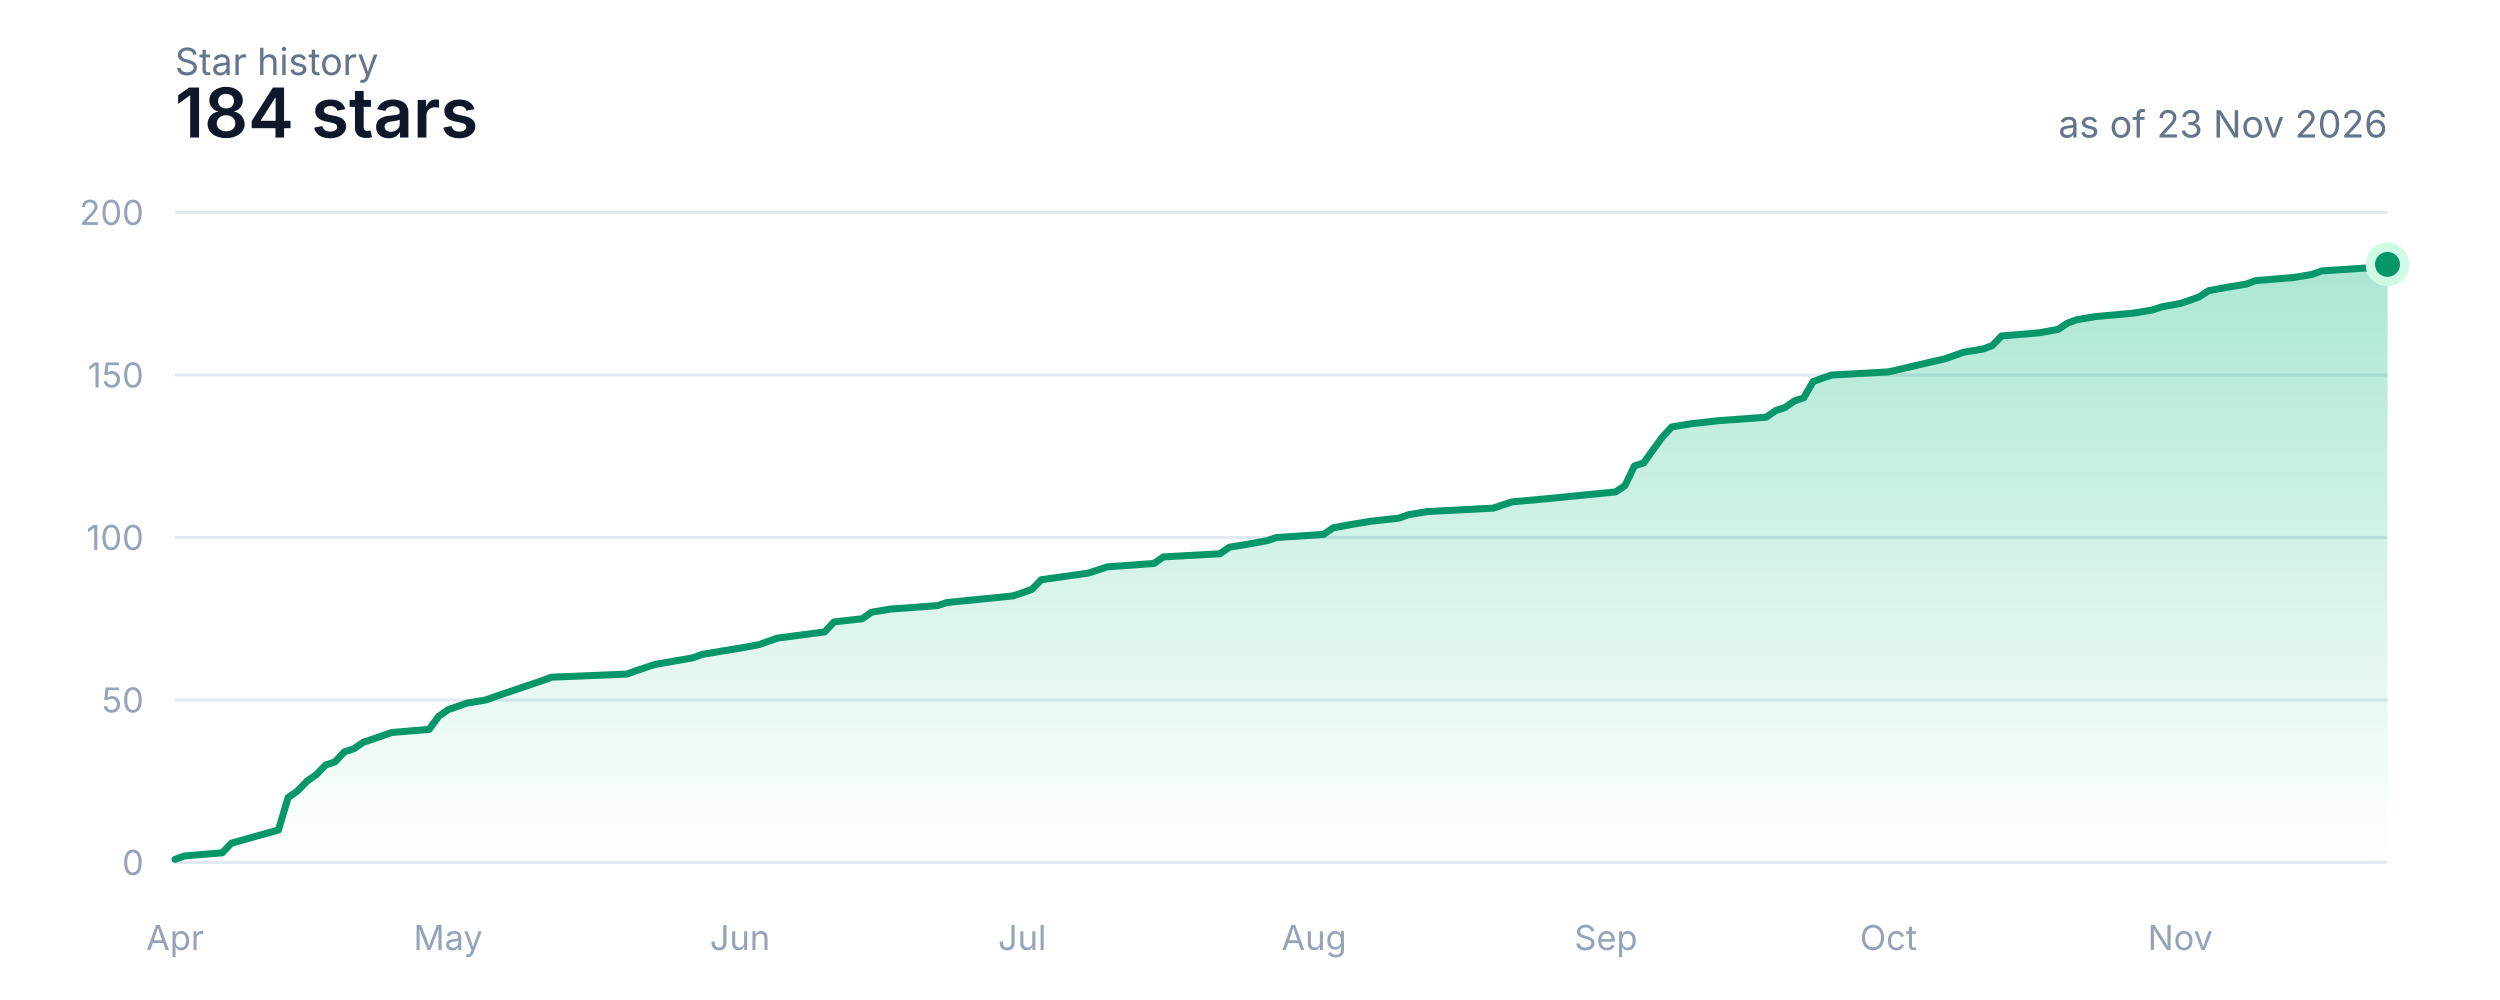
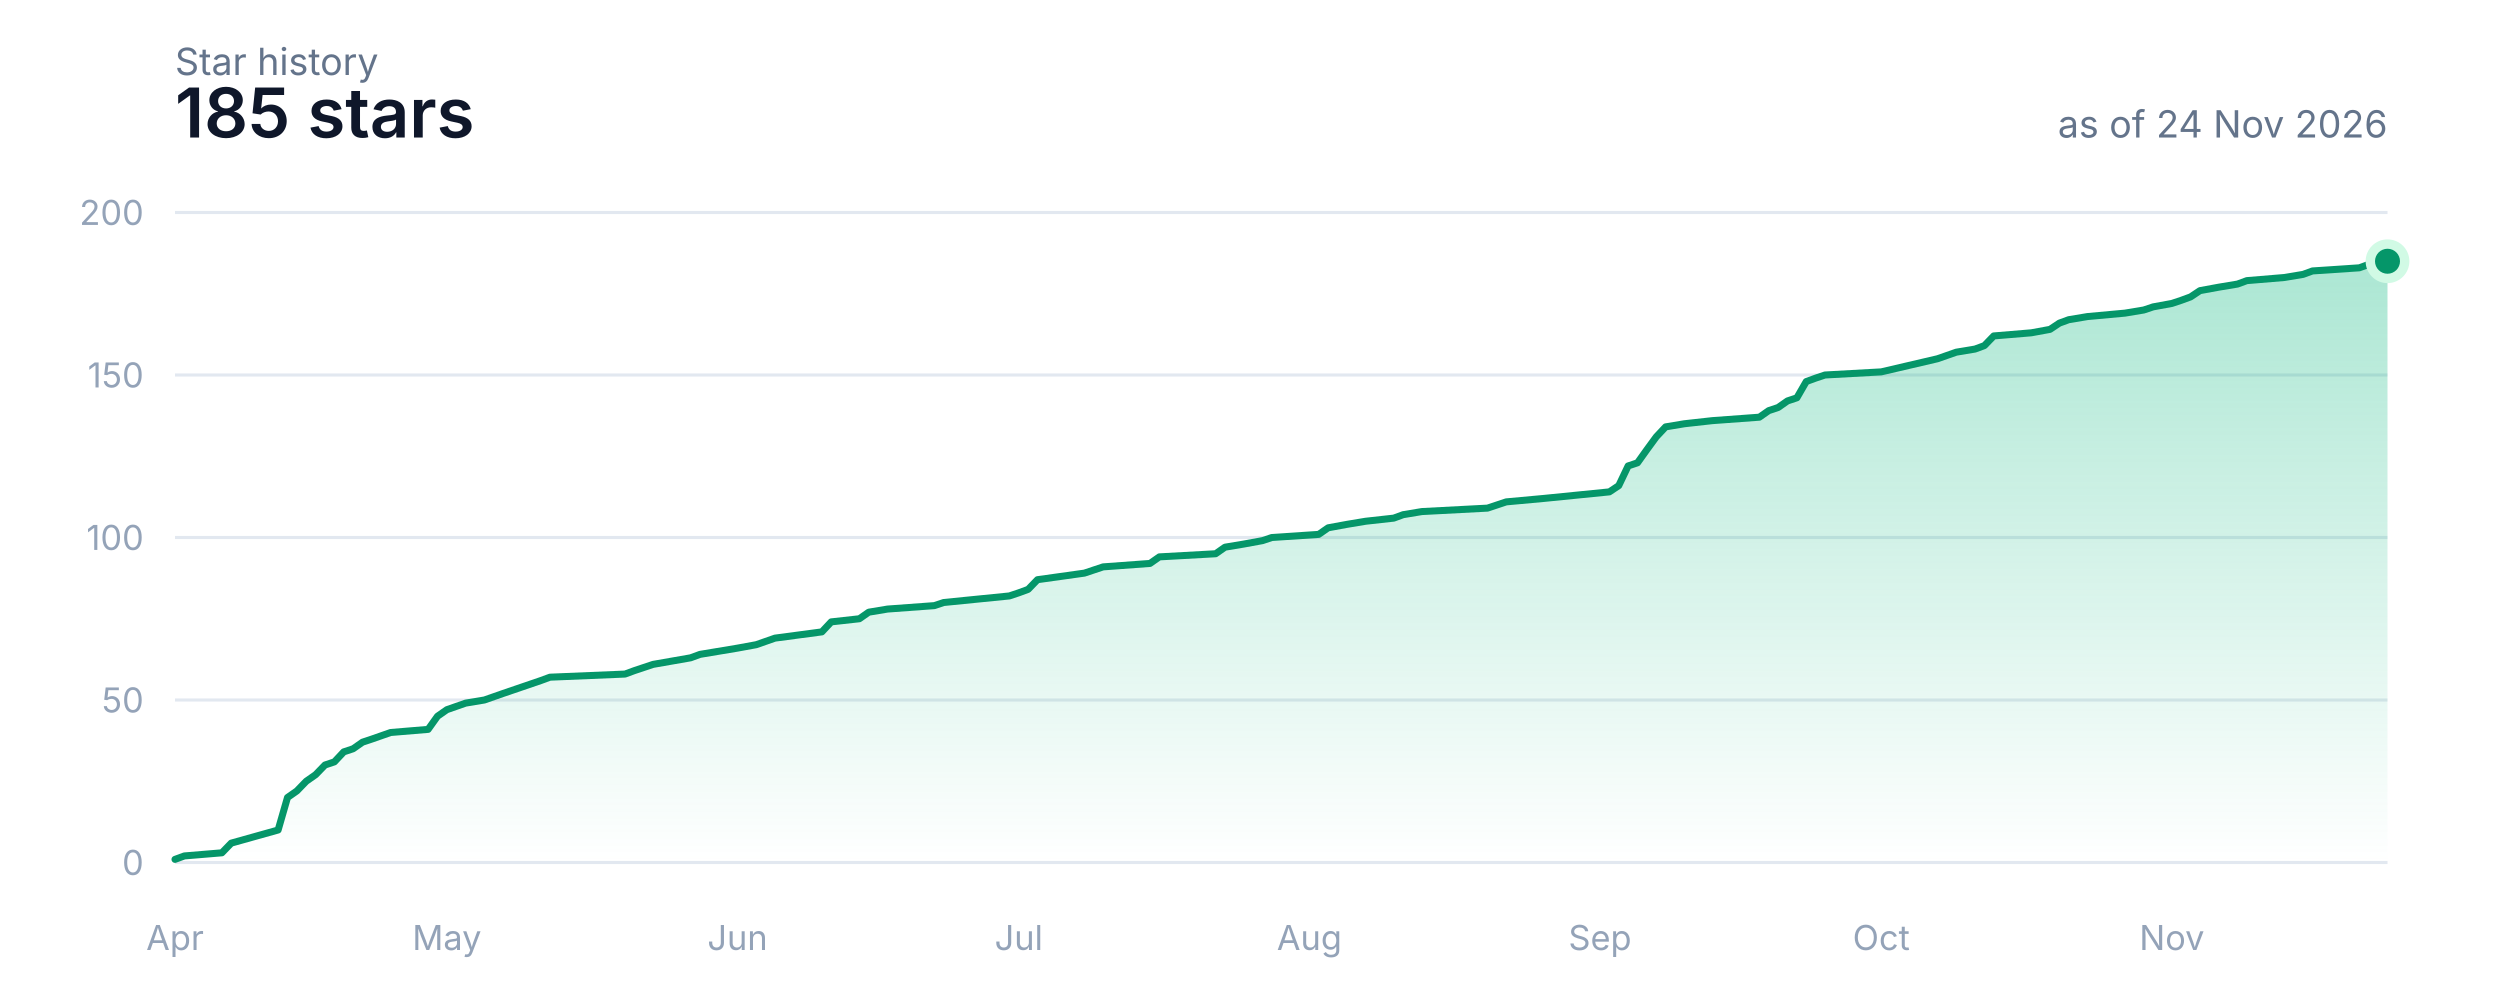
- <svg xmlns="http://www.w3.org/2000/svg" width="800" height="320" viewBox="0 0 800 320" role="img" aria-label="OpenSRE GitHub star history, 184 stars as of 2026-11-23">
+ <svg xmlns="http://www.w3.org/2000/svg" width="800" height="320" viewBox="0 0 800 320" role="img" aria-label="OpenSRE GitHub star history, 185 stars as of 2026-11-24">
  <rect width="100%" height="100%" fill="#ffffff" />
  <text x="56" y="24" fill="#64748b" font-family="ui-sans-serif, system-ui, -apple-system, sans-serif" font-size="12">Star history</text>
-   <text x="56" y="44" fill="#0f172a" font-family="ui-sans-serif, system-ui, -apple-system, sans-serif" font-size="22" font-weight="600">184 stars</text>
-   <text x="764" y="44" fill="#64748b" font-family="ui-sans-serif, system-ui, -apple-system, sans-serif" font-size="12" text-anchor="end">as of 23 Nov 2026</text>
+   <text x="56" y="44" fill="#0f172a" font-family="ui-sans-serif, system-ui, -apple-system, sans-serif" font-size="22" font-weight="600">185 stars</text>
+   <text x="764" y="44" fill="#64748b" font-family="ui-sans-serif, system-ui, -apple-system, sans-serif" font-size="12" text-anchor="end">as of 24 Nov 2026</text>
  <g font-family="ui-sans-serif, system-ui, -apple-system, sans-serif">
    <line x1="56" y1="276.0" x2="764" y2="276.0" stroke="#e2e8f0" stroke-width="1" />
    <text x="46" y="276.0" fill="#94a3b8" font-size="11" text-anchor="end" dominant-baseline="middle">0</text>
    <line x1="56" y1="224.0" x2="764" y2="224.0" stroke="#e2e8f0" stroke-width="1" />
    <text x="46" y="224.0" fill="#94a3b8" font-size="11" text-anchor="end" dominant-baseline="middle">50</text>
    <line x1="56" y1="172.0" x2="764" y2="172.0" stroke="#e2e8f0" stroke-width="1" />
    <text x="46" y="172.0" fill="#94a3b8" font-size="11" text-anchor="end" dominant-baseline="middle">100</text>
    <line x1="56" y1="120.0" x2="764" y2="120.0" stroke="#e2e8f0" stroke-width="1" />
    <text x="46" y="120.0" fill="#94a3b8" font-size="11" text-anchor="end" dominant-baseline="middle">150</text>
    <line x1="56" y1="68.0" x2="764" y2="68.0" stroke="#e2e8f0" stroke-width="1" />
    <text x="46" y="68.0" fill="#94a3b8" font-size="11" text-anchor="end" dominant-baseline="middle">200</text>
    <text x="56.0" y="304" fill="#94a3b8" font-size="11" text-anchor="middle">Apr</text>
-     <text x="143.4" y="304" fill="#94a3b8" font-size="11" text-anchor="middle">May</text>
-     <text x="236.8" y="304" fill="#94a3b8" font-size="11" text-anchor="middle">Jun</text>
-     <text x="327.1" y="304" fill="#94a3b8" font-size="11" text-anchor="middle">Jul</text>
-     <text x="420.5" y="304" fill="#94a3b8" font-size="11" text-anchor="middle">Aug</text>
-     <text x="513.9" y="304" fill="#94a3b8" font-size="11" text-anchor="middle">Sep</text>
-     <text x="604.3" y="304" fill="#94a3b8" font-size="11" text-anchor="middle">Oct</text>
-     <text x="697.7" y="304" fill="#94a3b8" font-size="11" text-anchor="middle">Nov</text>
+     <text x="143.0" y="304" fill="#94a3b8" font-size="11" text-anchor="middle">May</text>
+     <text x="236.0" y="304" fill="#94a3b8" font-size="11" text-anchor="middle">Jun</text>
+     <text x="326.0" y="304" fill="#94a3b8" font-size="11" text-anchor="middle">Jul</text>
+     <text x="419.0" y="304" fill="#94a3b8" font-size="11" text-anchor="middle">Aug</text>
+     <text x="512.0" y="304" fill="#94a3b8" font-size="11" text-anchor="middle">Sep</text>
+     <text x="602.0" y="304" fill="#94a3b8" font-size="11" text-anchor="middle">Oct</text>
+     <text x="695.0" y="304" fill="#94a3b8" font-size="11" text-anchor="middle">Nov</text>
  </g>
  <defs>
    <linearGradient id="fill-light" x1="0" y1="0" x2="0" y2="1">
      <stop offset="0%" stop-color="#10b981" stop-opacity="0.35" />
      <stop offset="100%" stop-color="#10b981" stop-opacity="0" />
    </linearGradient>
  </defs>
-   <path d="M56.0,275.0 L59.0,273.9 L71.1,272.9 L74.1,269.8 L89.1,265.6 L92.2,255.2 L95.2,253.1 L98.2,250.0 L101.2,247.9 L104.2,244.8 L107.2,243.8 L110.2,240.6 L113.2,239.6 L116.3,237.5 L119.3,236.5 L125.3,234.4 L137.3,233.4 L140.4,229.2 L143.4,227.1 L149.4,225.0 L155.4,224.0 L161.4,221.9 L173.5,217.8 L176.5,216.7 L200.6,215.7 L203.6,214.6 L206.6,213.6 L209.7,212.6 L221.7,210.5 L224.7,209.4 L230.7,208.4 L236.8,207.4 L242.8,206.3 L248.8,204.2 L263.9,202.2 L266.9,199.0 L275.9,198.0 L278.9,195.9 L285.0,194.9 L300.0,193.8 L303.0,192.8 L324.1,190.7 L327.1,189.7 L330.2,188.6 L333.2,185.5 L348.2,183.4 L351.3,182.4 L354.3,181.4 L369.3,180.3 L372.3,178.2 L390.4,177.2 L393.4,175.1 L399.5,174.1 L405.5,173.0 L408.5,172.0 L423.6,171.0 L426.6,168.9 L432.6,167.8 L438.6,166.8 L447.7,165.8 L450.7,164.7 L456.7,163.7 L477.8,162.6 L483.8,160.6 L495.9,159.5 L517.0,157.4 L520.0,155.4 L523.0,149.1 L526.0,148.1 L529.0,143.9 L532.0,139.8 L535.0,136.6 L541.1,135.6 L550.1,134.6 L565.2,133.5 L568.2,131.4 L571.2,130.4 L574.2,128.3 L577.2,127.3 L580.2,122.1 L583.2,121.0 L586.2,120.0 L604.3,119.0 L622.4,114.8 L628.4,112.7 L634.5,111.7 L637.5,110.6 L640.5,107.5 L652.5,106.5 L658.6,105.4 L661.6,103.4 L664.6,102.3 L670.6,101.3 L682.7,100.2 L688.7,99.2 L691.7,98.2 L697.7,97.1 L700.7,96.1 L703.7,95.0 L706.8,93.0 L712.8,91.9 L718.8,90.9 L721.8,89.8 L733.9,88.8 L739.9,87.8 L742.9,86.7 L758.0,85.7 L761.0,84.6 L764.0,84.6 L764.0,276.0 L56.0,276.0 Z" fill="url(#fill-light)" />
-   <path d="M56.0,275.0 L59.0,273.9 L71.1,272.9 L74.1,269.8 L89.1,265.6 L92.2,255.2 L95.2,253.1 L98.2,250.0 L101.2,247.9 L104.2,244.8 L107.2,243.8 L110.2,240.6 L113.2,239.6 L116.3,237.5 L119.3,236.5 L125.3,234.4 L137.3,233.4 L140.4,229.2 L143.4,227.1 L149.4,225.0 L155.4,224.0 L161.4,221.9 L173.5,217.8 L176.5,216.7 L200.6,215.7 L203.6,214.6 L206.6,213.6 L209.7,212.6 L221.7,210.5 L224.7,209.4 L230.7,208.4 L236.8,207.4 L242.8,206.3 L248.8,204.2 L263.9,202.2 L266.9,199.0 L275.9,198.0 L278.9,195.9 L285.0,194.9 L300.0,193.8 L303.0,192.8 L324.1,190.7 L327.1,189.7 L330.2,188.6 L333.2,185.5 L348.2,183.4 L351.3,182.4 L354.3,181.4 L369.3,180.3 L372.3,178.2 L390.4,177.2 L393.4,175.1 L399.5,174.1 L405.5,173.0 L408.5,172.0 L423.6,171.0 L426.6,168.9 L432.6,167.8 L438.6,166.8 L447.7,165.8 L450.7,164.7 L456.7,163.7 L477.8,162.6 L483.8,160.6 L495.9,159.5 L517.0,157.4 L520.0,155.4 L523.0,149.1 L526.0,148.1 L529.0,143.9 L532.0,139.8 L535.0,136.6 L541.1,135.6 L550.1,134.6 L565.2,133.5 L568.2,131.4 L571.2,130.4 L574.2,128.3 L577.2,127.3 L580.2,122.1 L583.2,121.0 L586.2,120.0 L604.3,119.0 L622.4,114.8 L628.4,112.7 L634.5,111.7 L637.5,110.6 L640.5,107.5 L652.5,106.5 L658.6,105.4 L661.6,103.4 L664.6,102.3 L670.6,101.3 L682.7,100.2 L688.7,99.2 L691.7,98.2 L697.7,97.1 L700.7,96.1 L703.7,95.0 L706.8,93.0 L712.8,91.9 L718.8,90.9 L721.8,89.8 L733.9,88.8 L739.9,87.8 L742.9,86.7 L758.0,85.7 L761.0,84.6 L764.0,84.6" fill="none" stroke="#059669" stroke-width="2.25" stroke-linecap="round" stroke-linejoin="round" />
-   <circle cx="764.0" cy="84.6" r="7" fill="#d1fae5" />
-   <circle cx="764.0" cy="84.6" r="4" fill="#059669" />
+   <path d="M56.0,275.0 L59.0,273.9 L71.0,272.9 L74.0,269.8 L89.0,265.6 L92.0,255.2 L95.0,253.1 L98.0,250.0 L101.0,247.9 L104.0,244.8 L107.0,243.8 L110.0,240.6 L113.0,239.6 L116.0,237.5 L119.0,236.5 L125.0,234.4 L137.0,233.4 L140.0,229.2 L143.0,227.1 L149.0,225.0 L155.0,224.0 L161.0,221.9 L173.0,217.8 L176.0,216.7 L200.0,215.7 L203.0,214.6 L206.0,213.6 L209.0,212.6 L221.0,210.5 L224.0,209.4 L230.0,208.4 L236.0,207.4 L242.0,206.3 L248.0,204.2 L263.0,202.2 L266.0,199.0 L275.0,198.0 L278.0,195.9 L284.0,194.9 L299.0,193.8 L302.0,192.8 L323.0,190.7 L326.0,189.7 L329.0,188.6 L332.0,185.5 L347.0,183.4 L350.0,182.4 L353.0,181.4 L368.0,180.3 L371.0,178.2 L389.0,177.2 L392.0,175.1 L398.0,174.1 L404.0,173.0 L407.0,172.0 L422.0,171.0 L425.0,168.9 L431.0,167.8 L437.0,166.8 L446.0,165.8 L449.0,164.7 L455.0,163.7 L476.0,162.6 L482.0,160.6 L494.0,159.5 L515.0,157.4 L518.0,155.4 L521.0,149.1 L524.0,148.1 L527.0,143.9 L530.0,139.8 L533.0,136.6 L539.0,135.6 L548.0,134.6 L563.0,133.5 L566.0,131.4 L569.0,130.4 L572.0,128.3 L575.0,127.3 L578.0,122.1 L581.0,121.0 L584.0,120.0 L602.0,119.0 L620.0,114.8 L626.0,112.7 L632.0,111.7 L635.0,110.6 L638.0,107.5 L650.0,106.5 L656.0,105.4 L659.0,103.4 L662.0,102.3 L668.0,101.3 L680.0,100.2 L686.0,99.2 L689.0,98.2 L695.0,97.1 L698.0,96.1 L701.0,95.0 L704.0,93.0 L710.0,91.9 L716.0,90.9 L719.0,89.8 L731.0,88.8 L737.0,87.8 L740.0,86.7 L755.0,85.7 L758.0,84.6 L761.0,83.6 L764.0,83.6 L764.0,276.0 L56.0,276.0 Z" fill="url(#fill-light)" />
+   <path d="M56.0,275.0 L59.0,273.9 L71.0,272.9 L74.0,269.8 L89.0,265.6 L92.0,255.2 L95.0,253.1 L98.0,250.0 L101.0,247.9 L104.0,244.8 L107.0,243.8 L110.0,240.6 L113.0,239.6 L116.0,237.5 L119.0,236.5 L125.0,234.4 L137.0,233.4 L140.0,229.2 L143.0,227.1 L149.0,225.0 L155.0,224.0 L161.0,221.9 L173.0,217.8 L176.0,216.7 L200.0,215.7 L203.0,214.6 L206.0,213.6 L209.0,212.6 L221.0,210.5 L224.0,209.4 L230.0,208.4 L236.0,207.4 L242.0,206.3 L248.0,204.2 L263.0,202.2 L266.0,199.0 L275.0,198.0 L278.0,195.9 L284.0,194.9 L299.0,193.8 L302.0,192.8 L323.0,190.7 L326.0,189.7 L329.0,188.6 L332.0,185.5 L347.0,183.4 L350.0,182.4 L353.0,181.4 L368.0,180.3 L371.0,178.2 L389.0,177.2 L392.0,175.1 L398.0,174.1 L404.0,173.0 L407.0,172.0 L422.0,171.0 L425.0,168.9 L431.0,167.8 L437.0,166.8 L446.0,165.8 L449.0,164.7 L455.0,163.7 L476.0,162.6 L482.0,160.6 L494.0,159.5 L515.0,157.4 L518.0,155.4 L521.0,149.1 L524.0,148.1 L527.0,143.9 L530.0,139.8 L533.0,136.6 L539.0,135.6 L548.0,134.6 L563.0,133.5 L566.0,131.4 L569.0,130.4 L572.0,128.3 L575.0,127.3 L578.0,122.1 L581.0,121.0 L584.0,120.0 L602.0,119.0 L620.0,114.8 L626.0,112.7 L632.0,111.7 L635.0,110.6 L638.0,107.5 L650.0,106.5 L656.0,105.4 L659.0,103.4 L662.0,102.3 L668.0,101.3 L680.0,100.2 L686.0,99.2 L689.0,98.2 L695.0,97.1 L698.0,96.1 L701.0,95.0 L704.0,93.0 L710.0,91.9 L716.0,90.9 L719.0,89.8 L731.0,88.8 L737.0,87.8 L740.0,86.7 L755.0,85.7 L758.0,84.6 L761.0,83.6 L764.0,83.6" fill="none" stroke="#059669" stroke-width="2.25" stroke-linecap="round" stroke-linejoin="round" />
+   <circle cx="764.0" cy="83.6" r="7" fill="#d1fae5" />
+   <circle cx="764.0" cy="83.6" r="4" fill="#059669" />
</svg>
